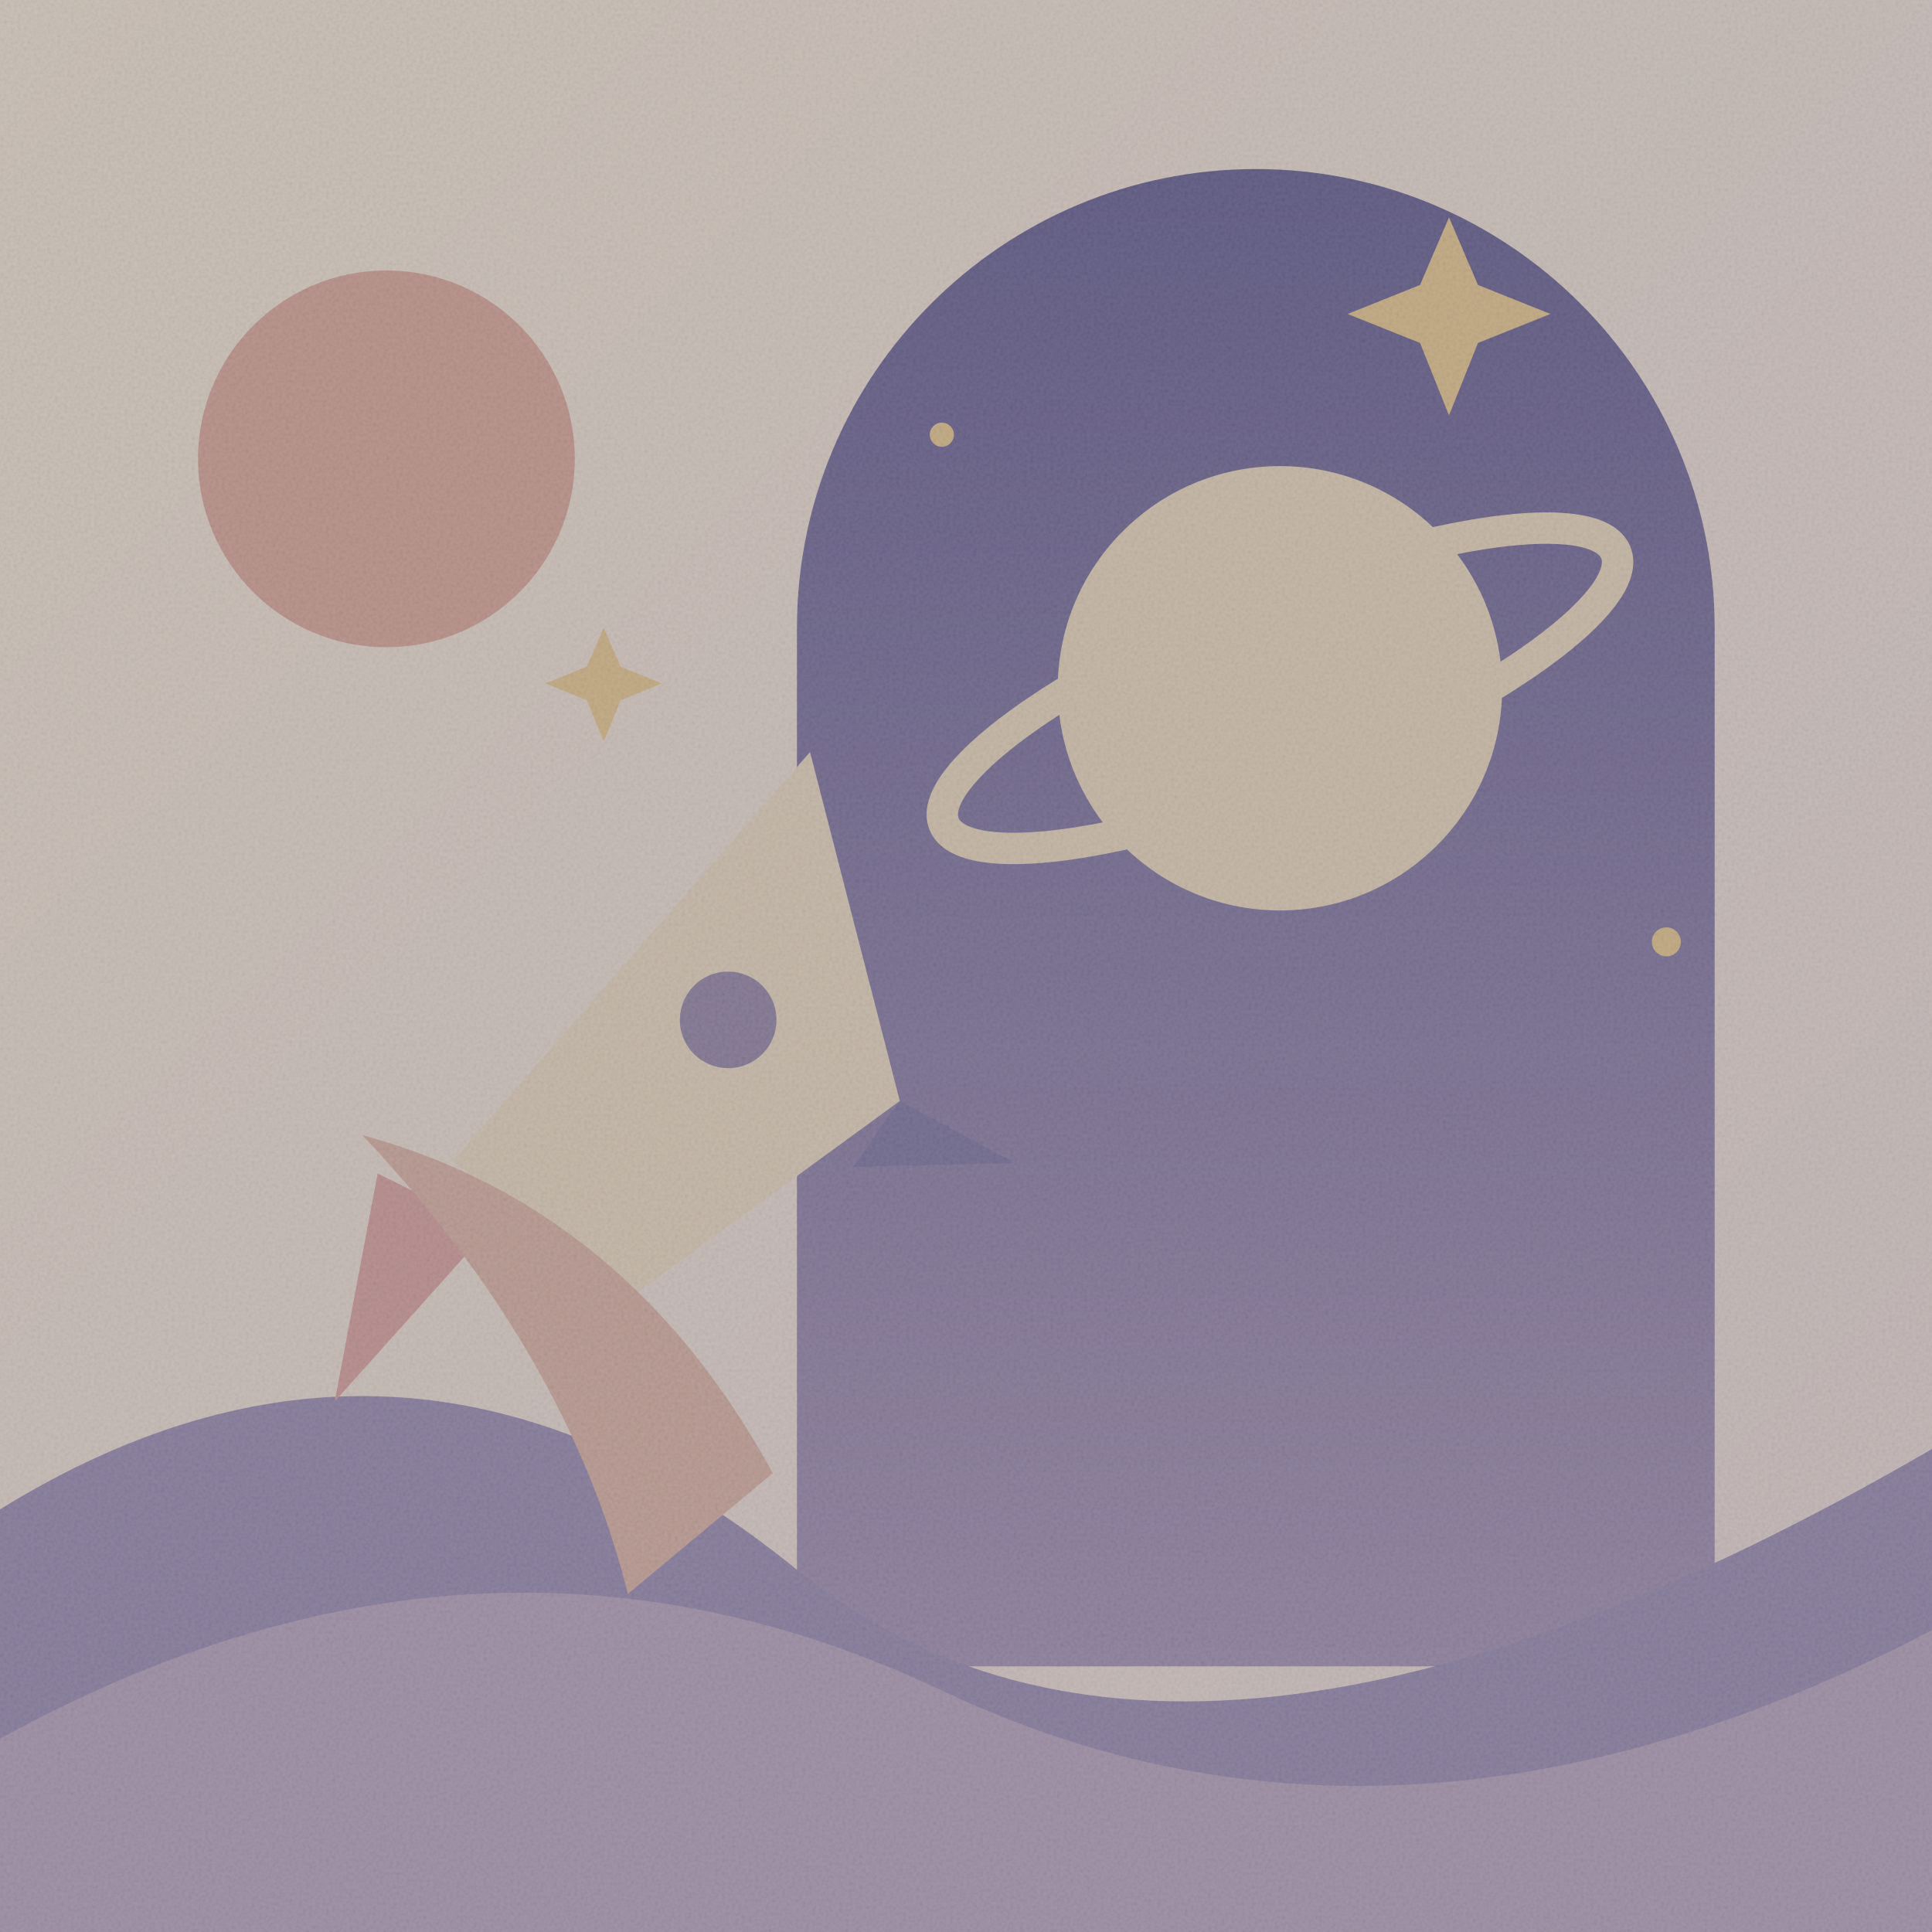
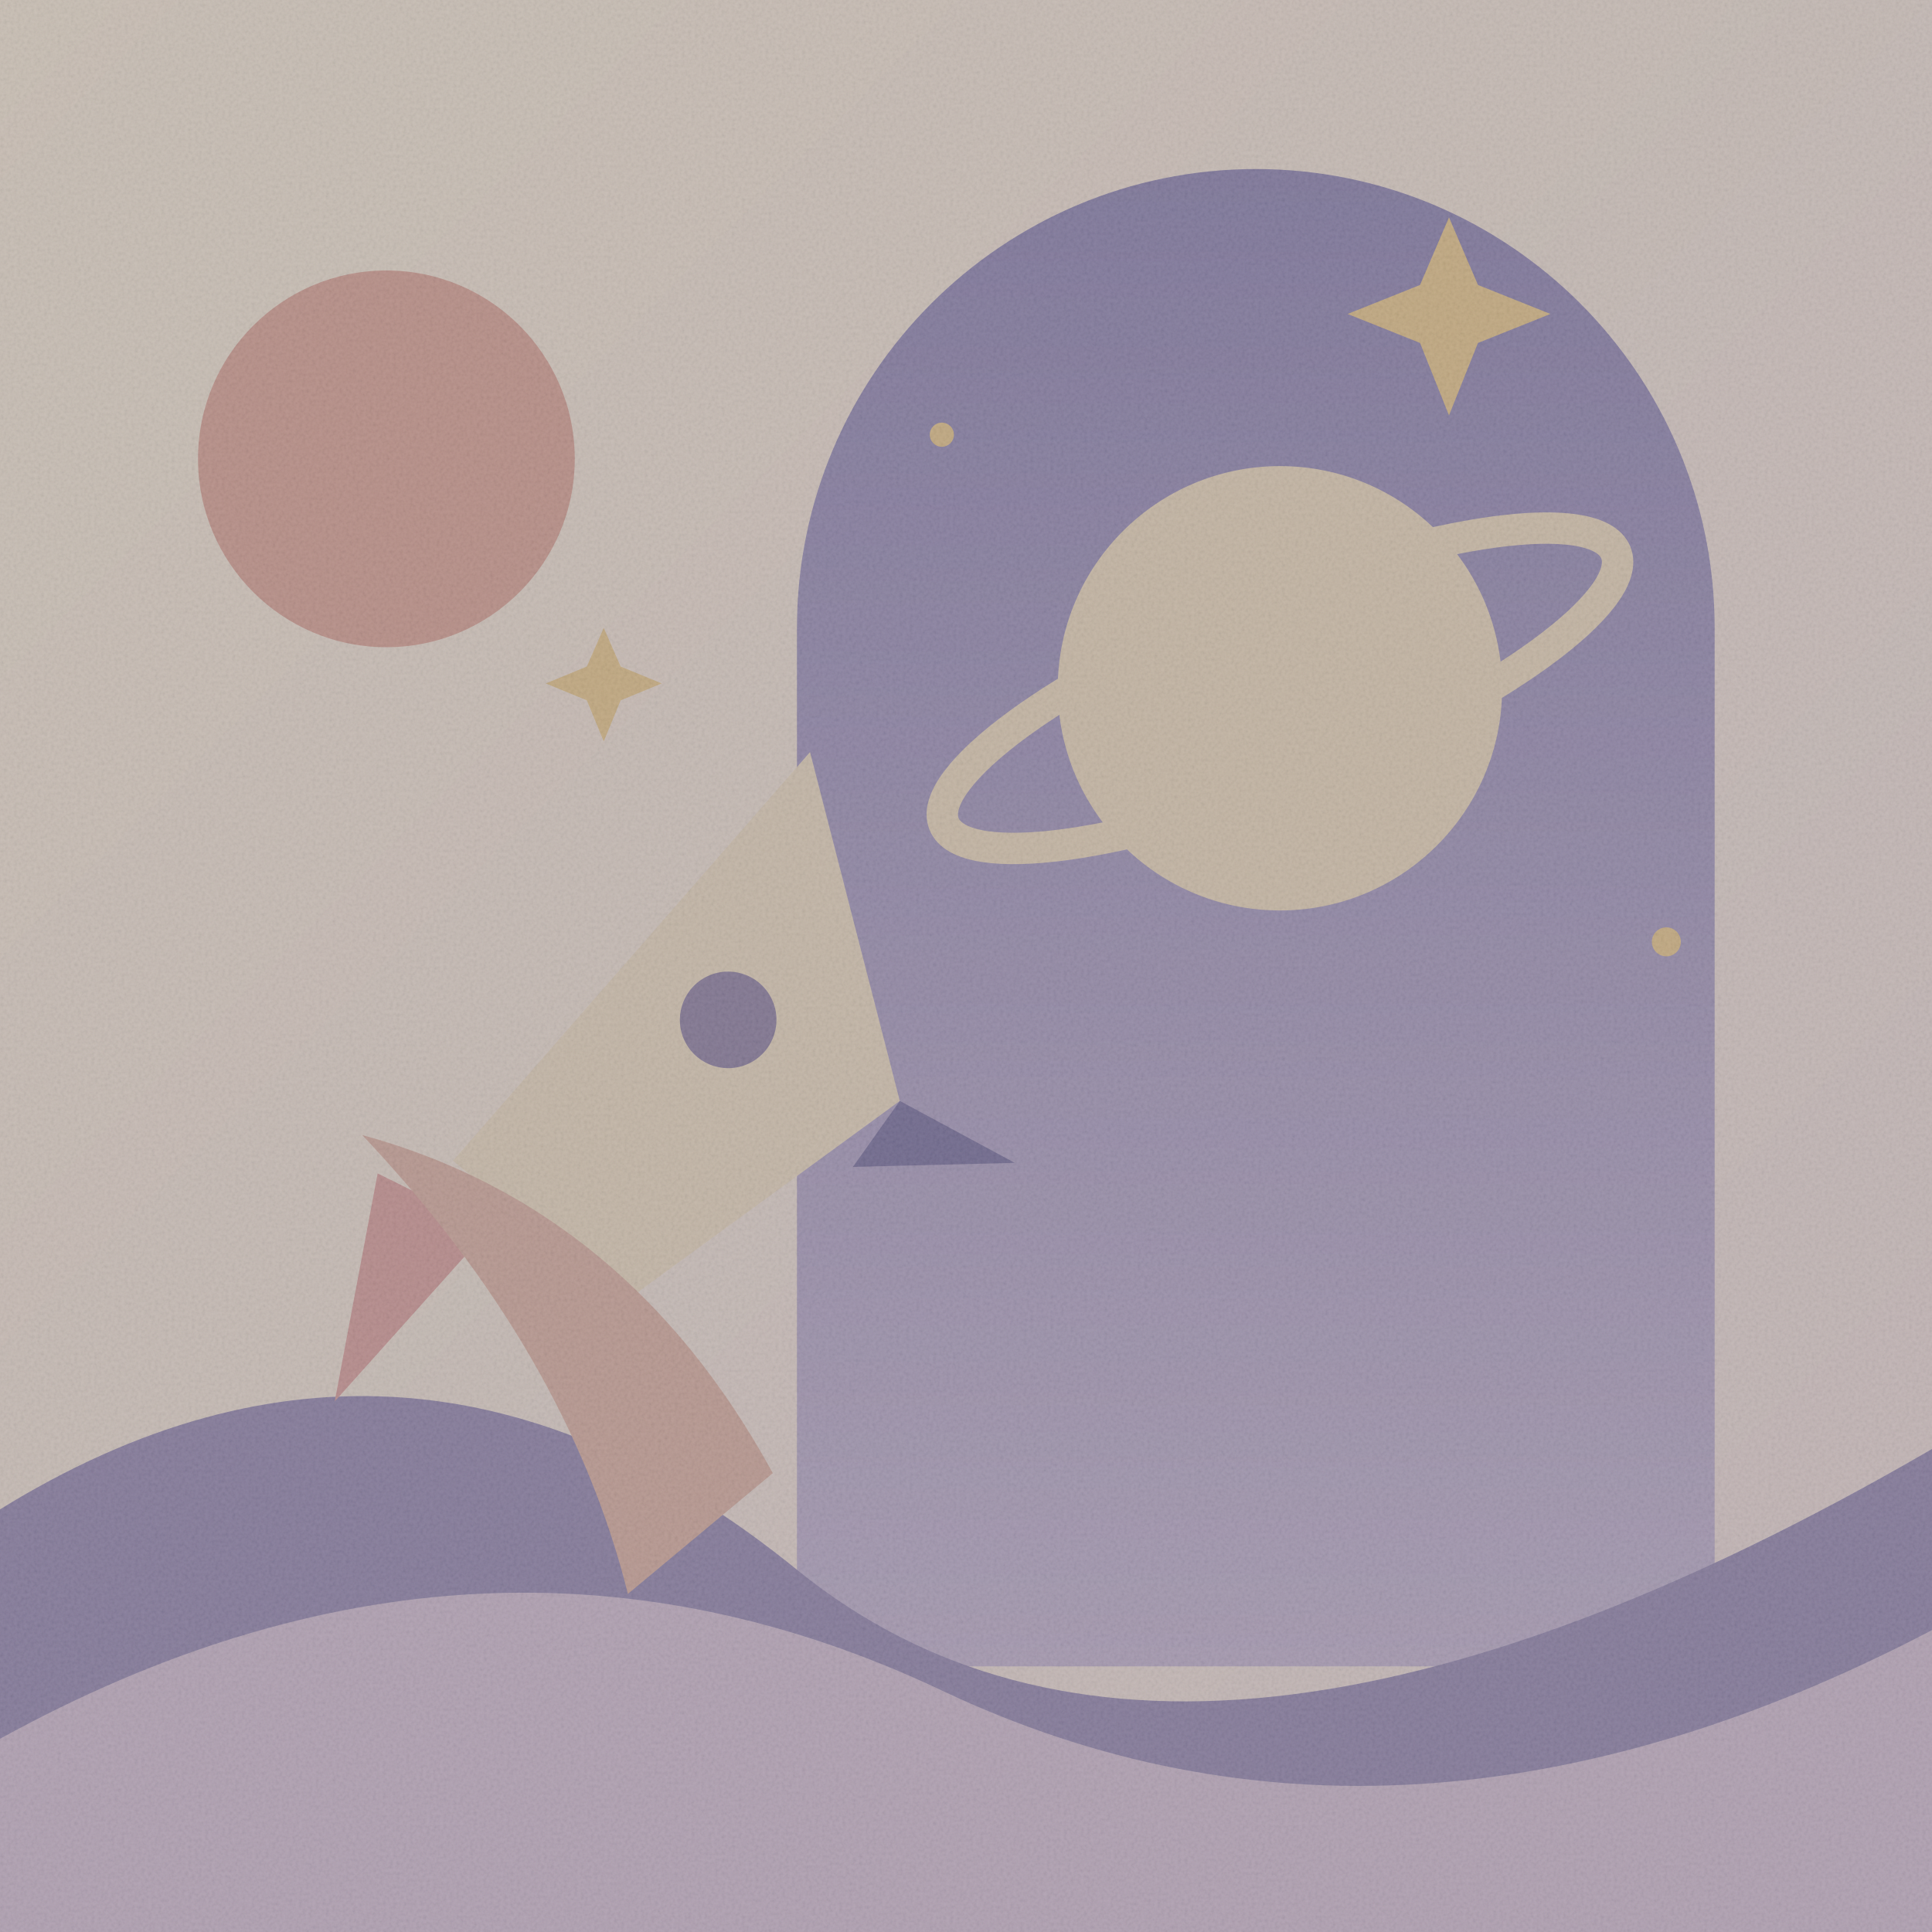
<svg xmlns="http://www.w3.org/2000/svg" viewBox="0 0 800 800">
  <defs>
    <linearGradient id="bg" x2="1" y2="1">
      <stop stop-color="#fff4e8" />
      <stop offset="1" stop-color="#f5e6e9" />
    </linearGradient>
    <linearGradient id="sky" x2="0" y2="1">
-       <stop stop-color="#7974a8" />
-       <stop offset="1" stop-color="#b4a5ca" />
+       <stop stop-color="#a39bc8" />
+       <stop offset="1" stop-color="#d2c5e2" />
    </linearGradient>
    <filter id="grain">
      <feTurbulence type="fractalNoise" baseFrequency=".72" numOctaves="2" stitchTiles="stitch" />
      <feColorMatrix values="0 0 0 0 .7 0 0 0 0 .65 0 0 0 0 .62 0 0 0 .12 0" />
      <feBlend in="SourceGraphic" mode="soft-light" />
    </filter>
  </defs>
  <rect width="800" height="800" fill="url(#bg)" />
  <circle cx="160" cy="190" r="78" fill="#e9b8b0" />
  <path d="M330 690V260a190 190 0 0 1 380 0v430Z" fill="url(#sky)" />
  <circle cx="530" cy="285" r="92" fill="#f8e8d3" />
  <ellipse cx="530" cy="285" rx="150" ry="38" fill="none" stroke="#f8e8d3" stroke-width="13" transform="rotate(-22 530 285)" />
  <path d="M0 625Q170 520 330 650T800 600V800H0Z" fill="#aaa0c8" />
-   <path d="M0 720Q200 610 390 700T800 675V800H0Z" fill="#c7b5d2" />
+   <path d="M0 720Q200 610 390 700T800 675V800H0Z" fill="#e0cfe4" />
  <g transform="translate(150 410) rotate(-28)">
    <path d="M0 80L210 0L175 145L35 165Z" fill="#f8e9d7" />
    <path d="M35 165L0 205L15 112Z" fill="#928bb8" />
    <path d="M175 145L205 190L145 160Z" fill="#928bb8" />
    <circle cx="128" cy="82" r="20" fill="#a69abd" />
    <path d="M0 112L-90 145L-30 70Z" fill="#e8b4b5" />
  </g>
  <path d="M320 610Q260 500 150 470Q235 560 260 660" fill="#e9c4bb" />
  <path d="M600 90l12 28 30 12-30 12-12 30-12-30-30-12 30-12Z" fill="#f5d8a7" />
  <g fill="#f5d8a7">
    <path d="M250 260l7 16 17 7-17 7-7 17-7-17-17-7 17-7Z" />
    <circle cx="690" cy="390" r="6" />
    <circle cx="390" cy="180" r="5" />
  </g>
  <rect width="800" height="800" filter="url(#grain)" opacity=".28" />
</svg>
